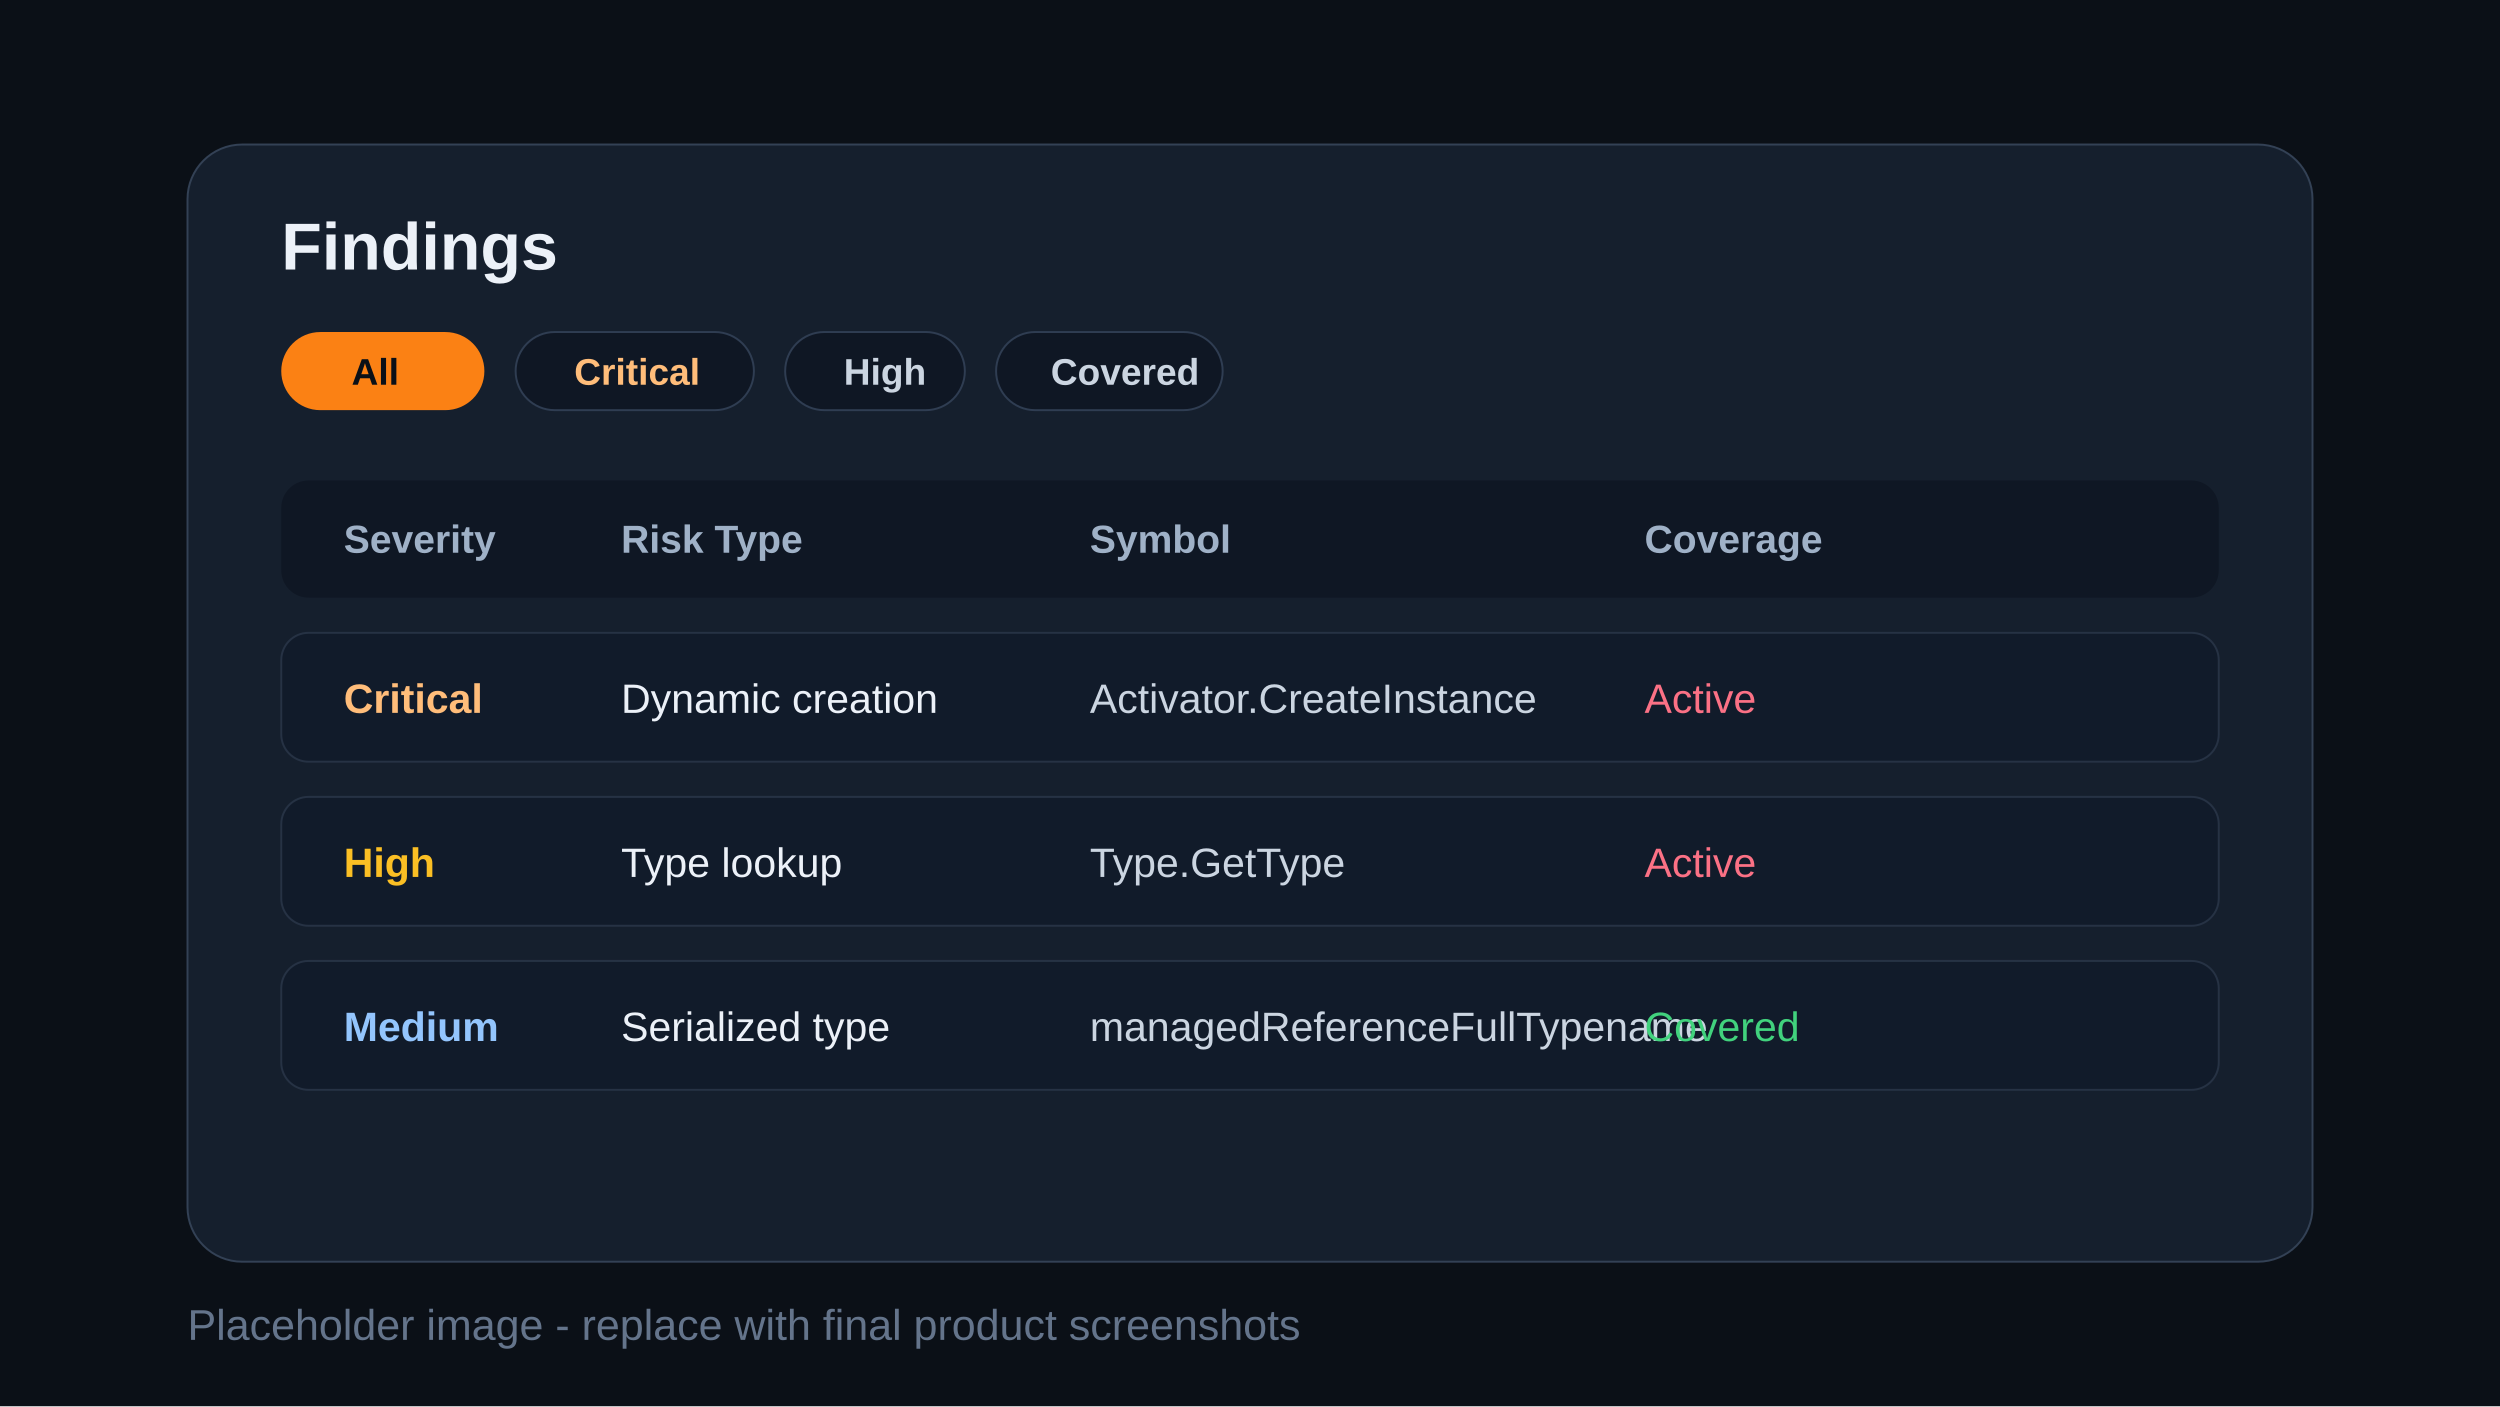
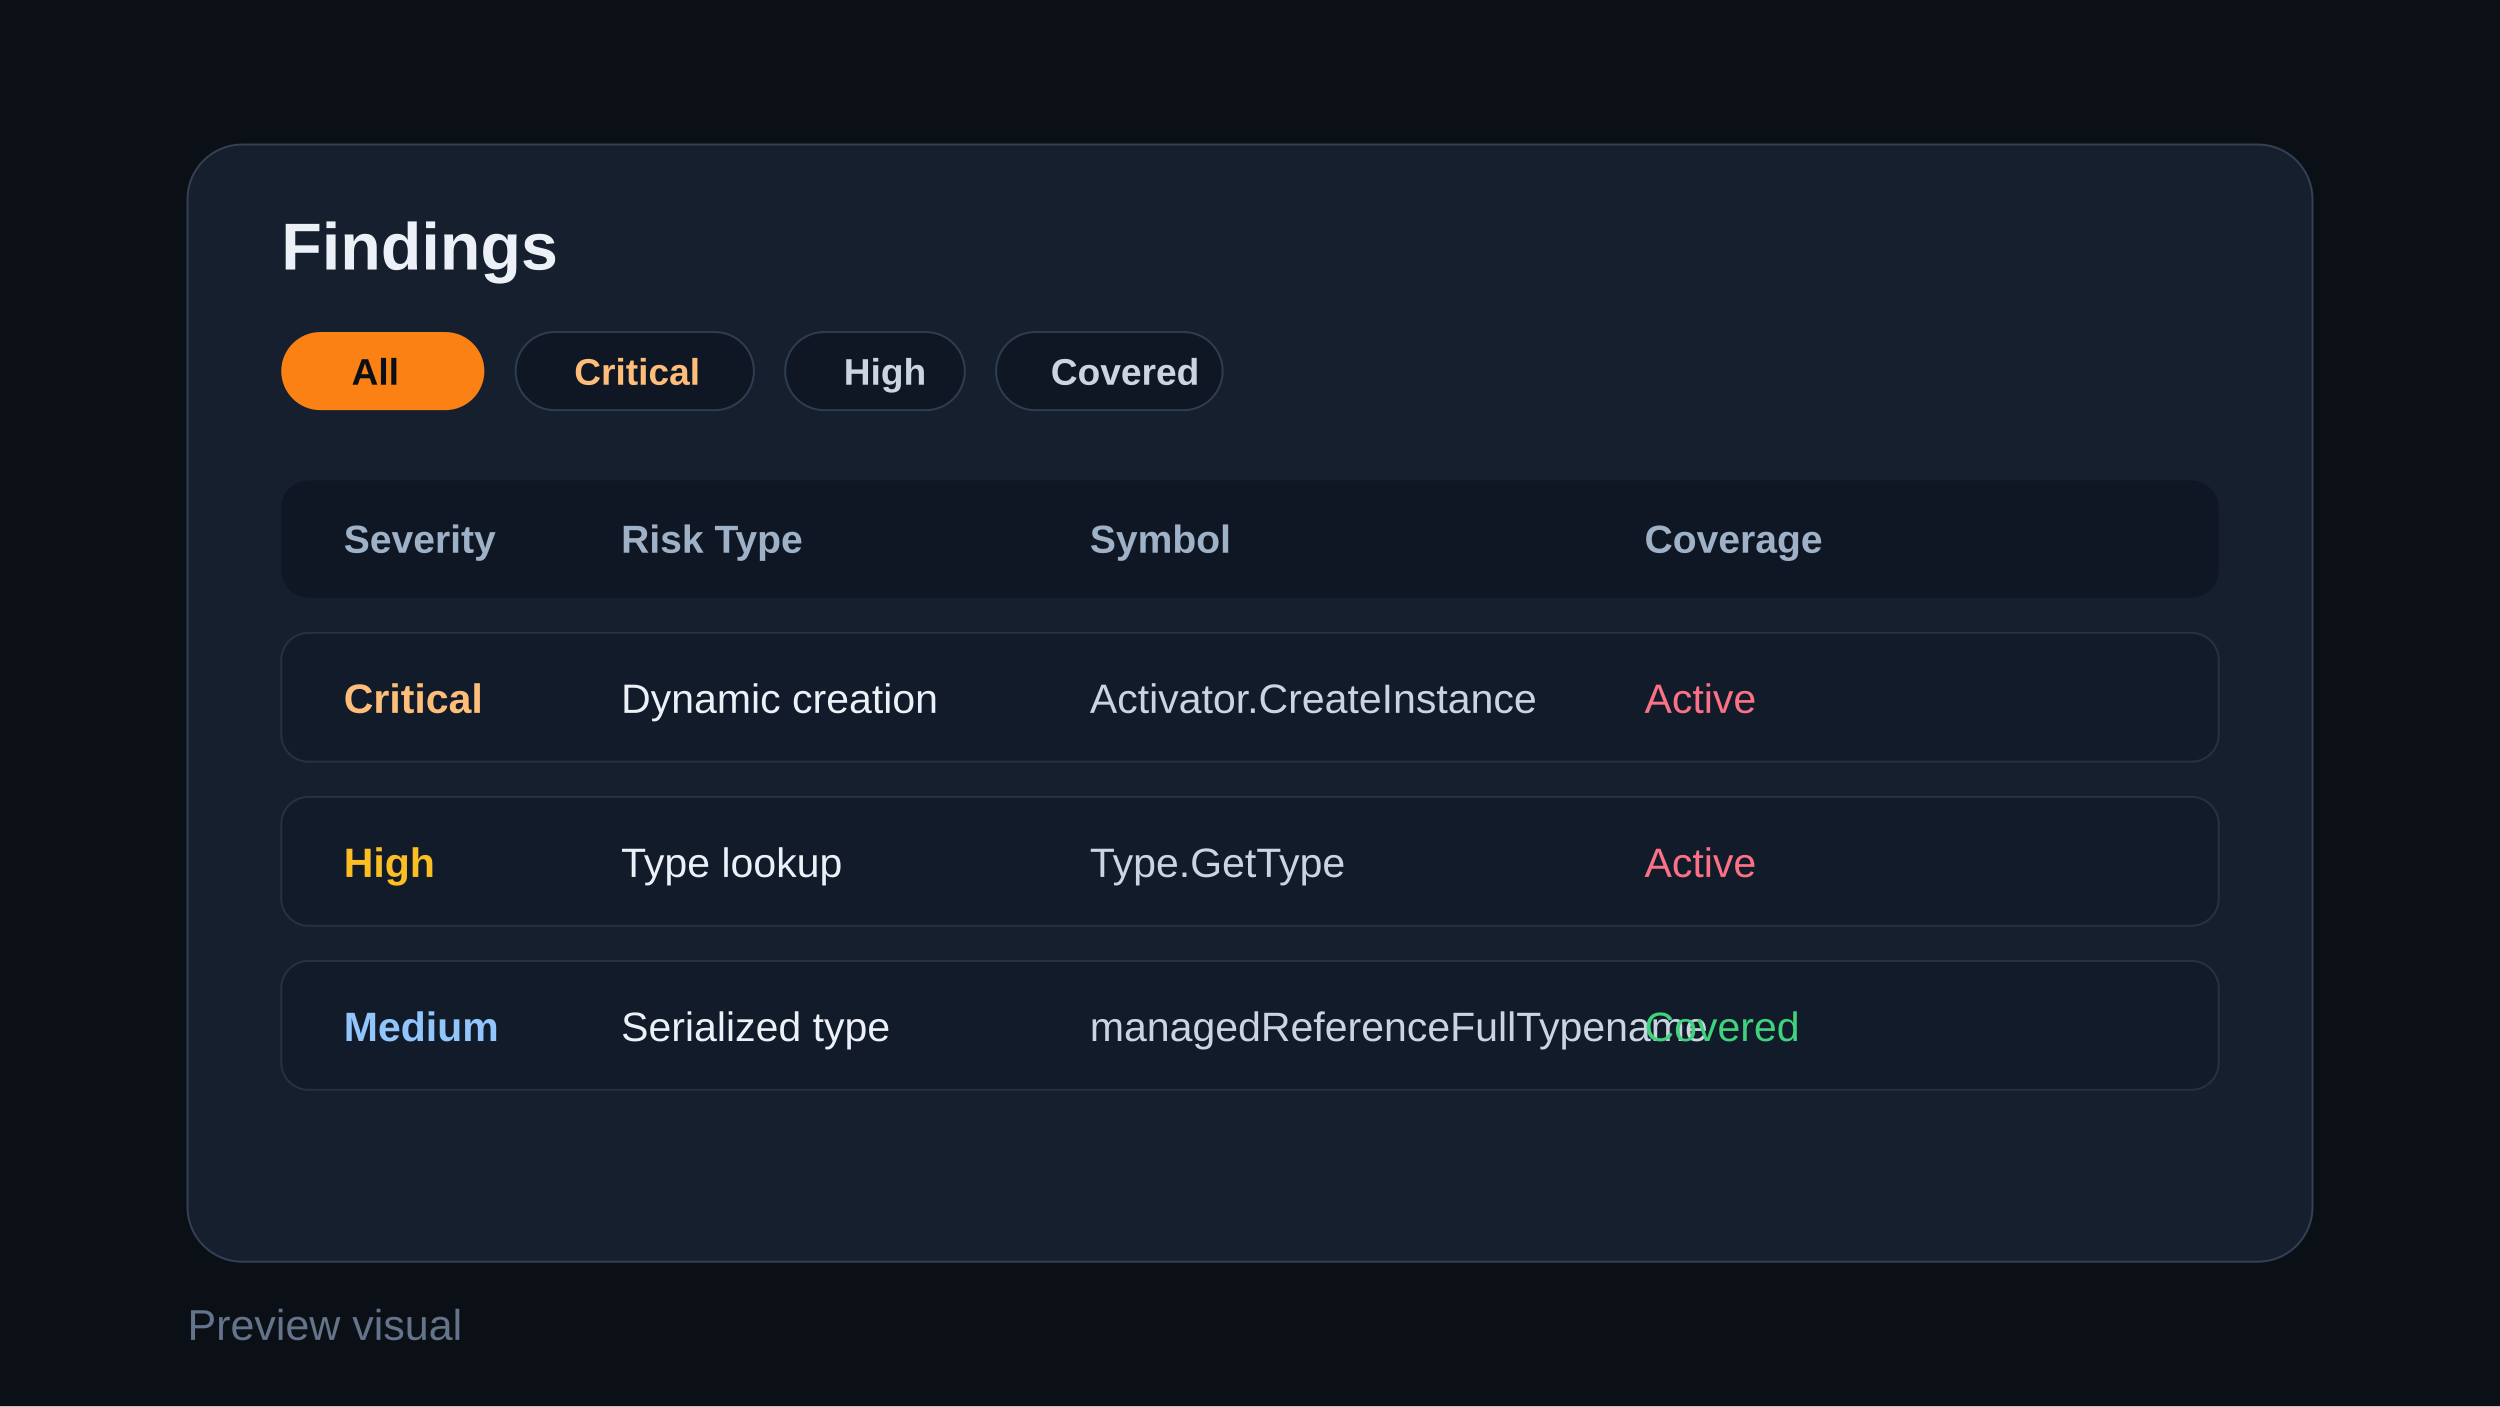
<svg xmlns="http://www.w3.org/2000/svg" width="1280" height="720" viewBox="0 0 1280 720" role="img" aria-labelledby="title desc">
  <rect width="1280" height="720" fill="#0b1017" />
  <rect x="96" y="74" width="1088" height="572" rx="28" fill="#151f2d" stroke="#334155" />
  <text x="144" y="138" fill="#ecf1f8" font-family="Segoe UI, Arial, sans-serif" font-size="34" font-weight="800">Findings</text>
  <g font-family="Segoe UI, Arial, sans-serif" font-size="19" font-weight="700">
    <rect x="144" y="170" width="104" height="40" rx="20" fill="#fb8114" />
    <text x="180" y="197" fill="#0b1017">All</text>
    <rect x="264" y="170" width="122" height="40" rx="20" fill="#0f1724" stroke="#2f3d52" />
    <text x="294" y="197" fill="#ffbd7a">Critical</text>
    <rect x="402" y="170" width="92" height="40" rx="20" fill="#0f1724" stroke="#2f3d52" />
    <text x="432" y="197" fill="#cbd5e1">High</text>
    <rect x="510" y="170" width="116" height="40" rx="20" fill="#0f1724" stroke="#2f3d52" />
    <text x="538" y="197" fill="#cbd5e1">Covered</text>
  </g>
  <rect x="144" y="246" width="992" height="60" rx="14" fill="#0f1724" />
  <g fill="#9fb1c7" font-family="Segoe UI, Arial, sans-serif" font-size="20" font-weight="700">
    <text x="176" y="283">Severity</text>
    <text x="318" y="283">Risk Type</text>
    <text x="558" y="283">Symbol</text>
    <text x="842" y="283">Coverage</text>
  </g>
  <g font-family="Segoe UI, Arial, sans-serif" font-size="21">
    <rect x="144" y="324" width="992" height="66" rx="14" fill="#111b2a" stroke="#263244" />
    <text x="176" y="365" fill="#ffbd7a" font-weight="800">Critical</text>
    <text x="318" y="365" fill="#ecf1f8">Dynamic creation</text>
    <text x="558" y="365" fill="#cbd5e1">Activator.CreateInstance</text>
    <text x="842" y="365" fill="#fb7185">Active</text>
    <rect x="144" y="408" width="992" height="66" rx="14" fill="#111b2a" stroke="#263244" />
    <text x="176" y="449" fill="#fbbf24" font-weight="800">High</text>
    <text x="318" y="449" fill="#ecf1f8">Type lookup</text>
    <text x="558" y="449" fill="#cbd5e1">Type.GetType</text>
    <text x="842" y="449" fill="#fb7185">Active</text>
    <rect x="144" y="492" width="992" height="66" rx="14" fill="#111b2a" stroke="#263244" />
    <text x="176" y="533" fill="#93c5fd" font-weight="800">Medium</text>
    <text x="318" y="533" fill="#ecf1f8">Serialized type</text>
    <text x="558" y="533" fill="#cbd5e1">managedReferenceFullTypename</text>
    <text x="842" y="533" fill="#41d27d">Covered</text>
  </g>
-   <text x="96" y="686" fill="#64748b" font-family="Segoe UI, Arial, sans-serif" font-size="22">Placeholder image - replace with final product screenshots</text>
+   <text x="96" y="686" fill="#64748b" font-family="Segoe UI, Arial, sans-serif" font-size="22">Preview visual</text>
</svg>
